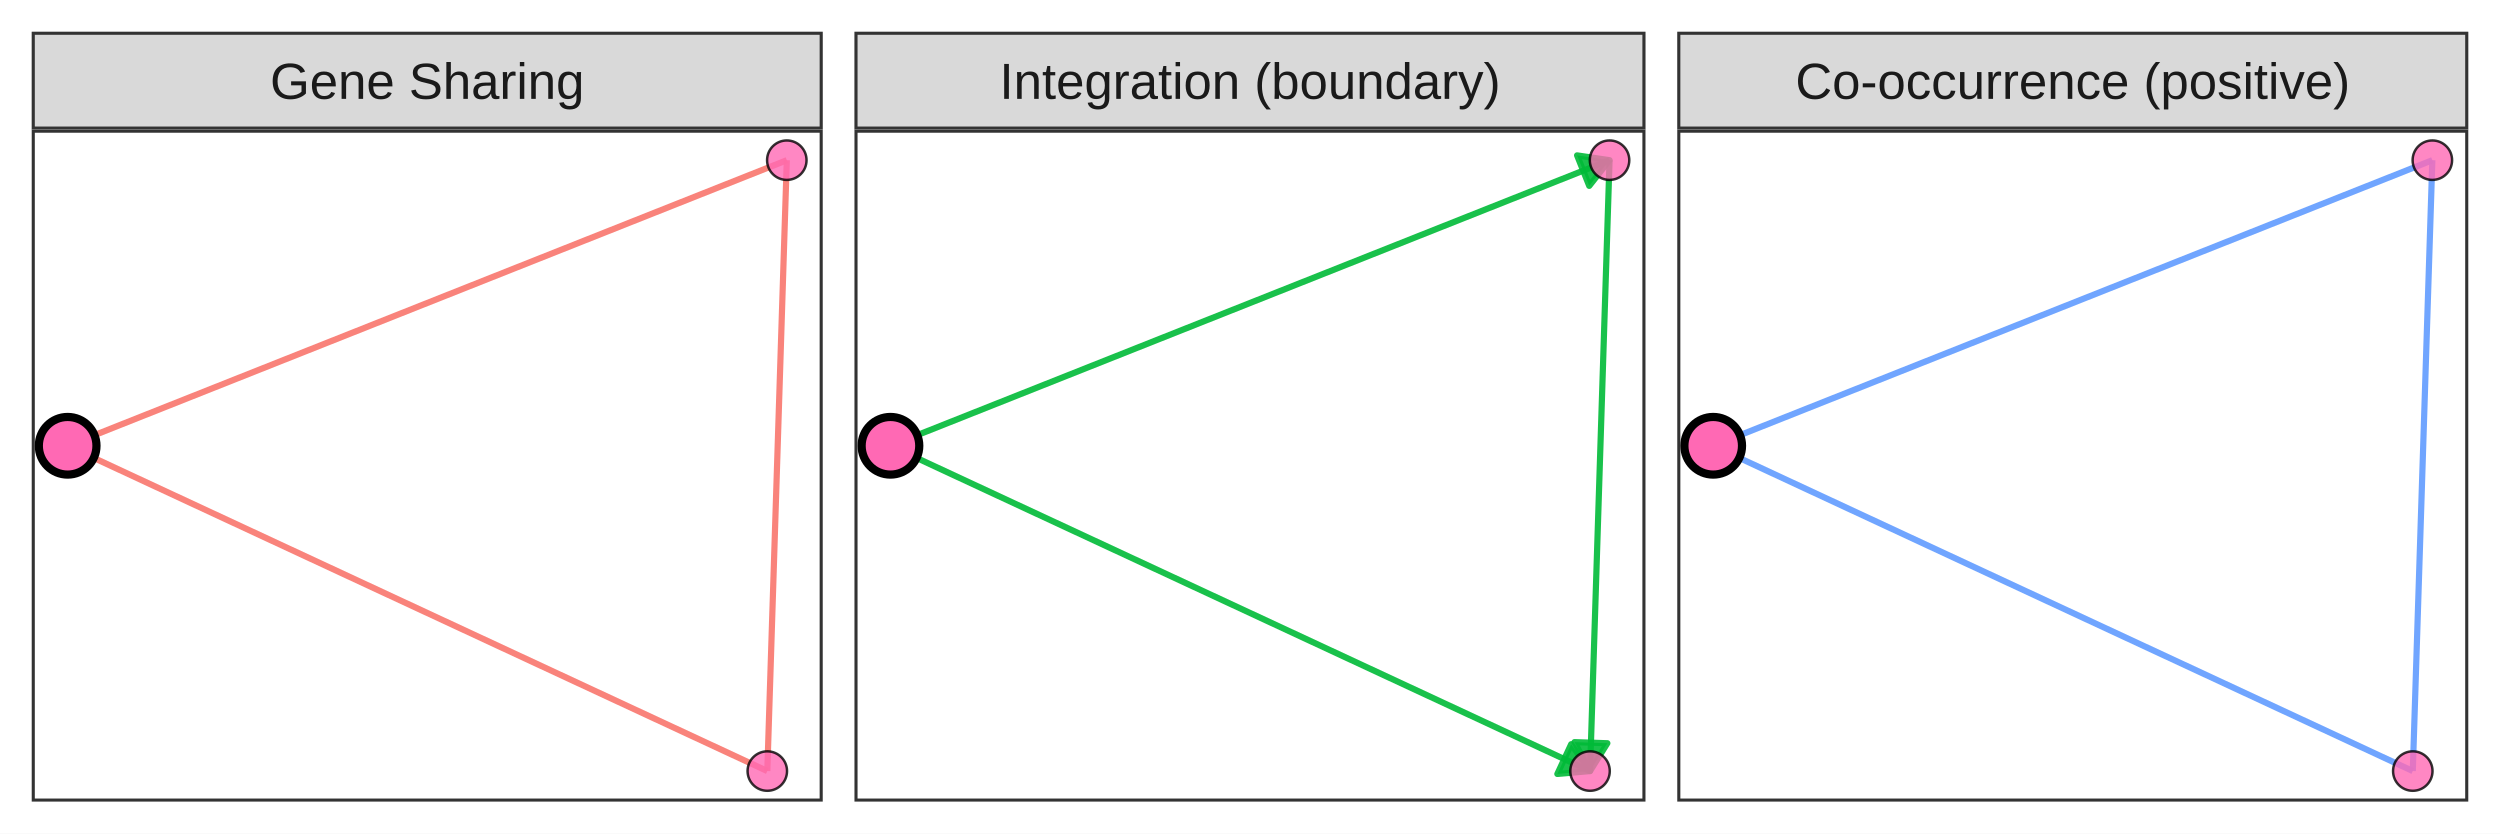
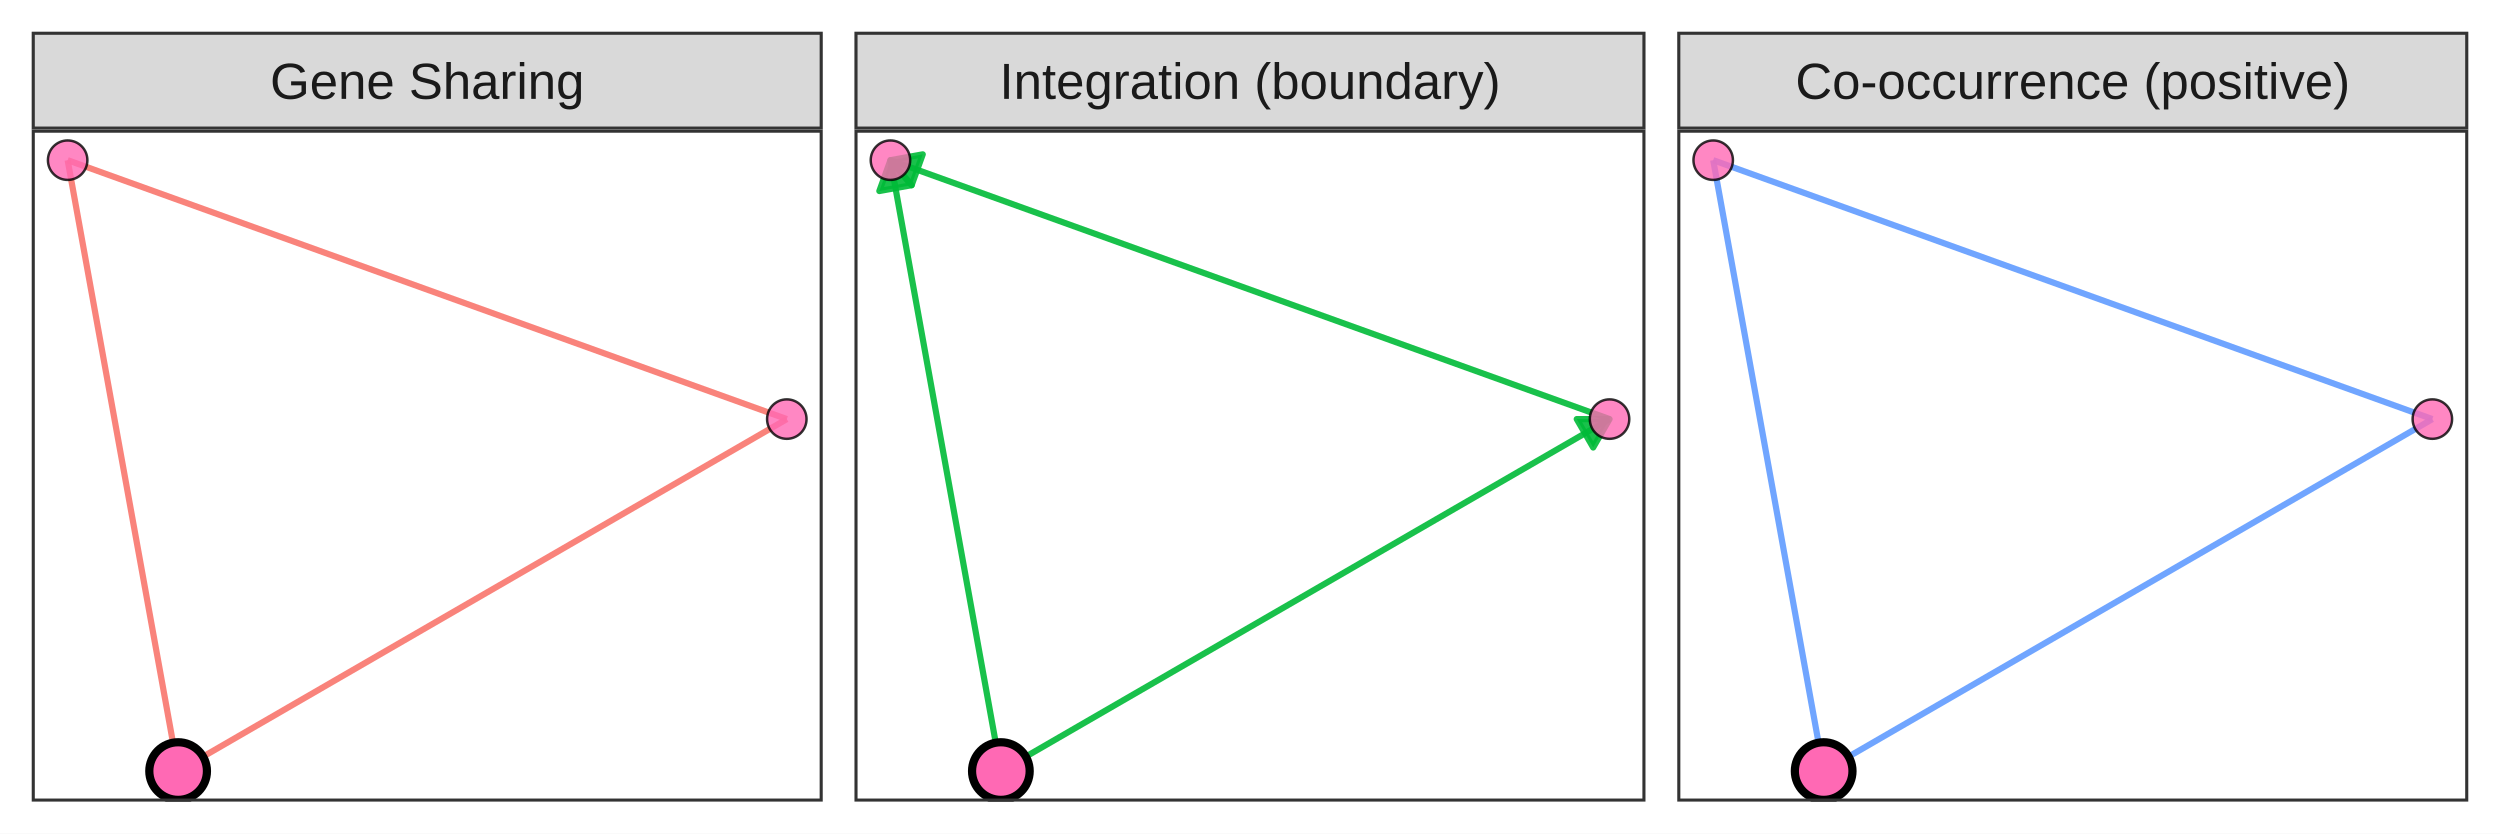
<svg xmlns="http://www.w3.org/2000/svg" width="432.00pt" height="144.00pt" viewBox="0 0 432.00 144.00">
  <g class="svglite">
    <defs>
      <style type="text/css">
    .svglite line, .svglite polyline, .svglite polygon, .svglite path, .svglite rect, .svglite circle {
      fill: none;
      stroke: #000000;
      stroke-linecap: round;
      stroke-linejoin: round;
      stroke-miterlimit: 10.00;
    }
    .svglite text {
      white-space: pre;
    }
    .svglite g.glyphgroup path {
      fill: inherit;
      stroke: none;
    }
  </style>
    </defs>
    <rect width="100%" height="100%" style="stroke: none; fill: #FFFFFF;" />
    <defs>
      <clipPath id="cpMC4wMHw0MzIuMDB8MC4wMHwxNDQuMDA=">
        <rect x="0.00" y="0.00" width="432.00" height="144.00" />
      </clipPath>
    </defs>
    <g clip-path="url(#cpMC4wMHw0MzIuMDB8MC4wMHwxNDQuMDA=)">
      <rect x="0" y="0.00" width="432.00" height="144.00" style="stroke-width: 1.07; stroke: #FFFFFF; fill: #FFFFFF;" />
    </g>
    <defs>
      <clipPath id="cpNS40OHwxNDIuMTd8MjIuNDB8MTM4LjUy">
        <rect x="5.48" y="22.40" width="136.69" height="116.12" />
      </clipPath>
    </defs>
    <g clip-path="url(#cpNS40OHwxNDIuMTd8MjIuNDB8MTM4LjUy)">
      <rect x="5.48" y="22.40" width="136.69" height="116.12" style="stroke-width: 1.07; stroke: none; fill: #FFFFFF;" />
-       <line x1="11.69" y1="77.03" x2="135.96" y2="27.68" style="stroke-width: 1.07; stroke: #F8766D; stroke-opacity: 0.90; stroke-linecap: butt;" />
-       <line x1="11.69" y1="77.03" x2="132.59" y2="133.24" style="stroke-width: 1.07; stroke: #F8766D; stroke-opacity: 0.90; stroke-linecap: butt;" />
-       <line x1="135.96" y1="27.68" x2="132.59" y2="133.24" style="stroke-width: 1.07; stroke: #F8766D; stroke-opacity: 0.90; stroke-linecap: butt;" />
-       <circle cx="11.69" cy="77.03" r="4.98" style="stroke-width: 1.42; fill: #FF69B4;" />
-       <circle cx="135.96" cy="27.68" r="3.41" style="stroke-width: 0.43; stroke: #000000; stroke-opacity: 0.80; fill: #FF69B4; fill-opacity: 0.80;" />
-       <circle cx="132.59" cy="133.24" r="3.41" style="stroke-width: 0.43; stroke: #000000; stroke-opacity: 0.80; fill: #FF69B4; fill-opacity: 0.80;" />
+       <line x1="30.78" y1="133.24" x2="135.96" y2="72.42" style="stroke-width: 1.07; stroke: #F8766D; stroke-opacity: 0.90; stroke-linecap: butt;" />
+       <line x1="30.78" y1="133.24" x2="11.69" y2="27.68" style="stroke-width: 1.07; stroke: #F8766D; stroke-opacity: 0.90; stroke-linecap: butt;" />
+       <line x1="135.96" y1="72.42" x2="11.69" y2="27.68" style="stroke-width: 1.07; stroke: #F8766D; stroke-opacity: 0.90; stroke-linecap: butt;" />
+       <circle cx="30.78" cy="133.24" r="4.98" style="stroke-width: 1.42; fill: #FF69B4;" />
+       <circle cx="135.96" cy="72.42" r="3.41" style="stroke-width: 0.43; stroke: #000000; stroke-opacity: 0.80; fill: #FF69B4; fill-opacity: 0.80;" />
+       <circle cx="11.69" cy="27.68" r="3.41" style="stroke-width: 0.43; stroke: #000000; stroke-opacity: 0.80; fill: #FF69B4; fill-opacity: 0.80;" />
      <rect x="5.48" y="22.40" width="136.69" height="116.12" style="stroke-width: 1.07; stroke: #333333;" />
    </g>
    <g clip-path="url(#cpMC4wMHw0MzIuMDB8MC4wMHwxNDQuMDA=)">
</g>
    <defs>
      <clipPath id="cpMTQ3LjY1fDI4NC4zNXwyMi40MHwxMzguNTI=">
        <rect x="147.65" y="22.40" width="136.69" height="116.12" />
      </clipPath>
    </defs>
    <g clip-path="url(#cpMTQ3LjY1fDI4NC4zNXwyMi40MHwxMzguNTI=)">
      <rect x="147.65" y="22.40" width="136.69" height="116.12" style="stroke-width: 1.07; stroke: none; fill: #FFFFFF;" />
-       <line x1="153.87" y1="77.03" x2="278.13" y2="27.68" style="stroke-width: 1.07; stroke: #00BA38; stroke-opacity: 0.90; stroke-linecap: butt;" />
-       <polygon points="274.62,32.12 278.13,27.68 272.52,26.85 " style="stroke-width: 1.07; stroke: #00BA38; stroke-opacity: 0.90; stroke-linecap: butt; fill: #00BA38; fill-opacity: 0.90;" />
-       <line x1="153.87" y1="77.03" x2="274.76" y2="133.24" style="stroke-width: 1.07; stroke: #00BA38; stroke-opacity: 0.90; stroke-linecap: butt;" />
-       <polygon points="269.11,133.74 274.76,133.24 271.50,128.60 " style="stroke-width: 1.07; stroke: #00BA38; stroke-opacity: 0.90; stroke-linecap: butt; fill: #00BA38; fill-opacity: 0.90;" />
-       <line x1="278.13" y1="27.68" x2="274.76" y2="133.24" style="stroke-width: 1.07; stroke: #00BA38; stroke-opacity: 0.90; stroke-linecap: butt;" />
-       <polygon points="272.08,128.24 274.76,133.24 277.75,128.43 " style="stroke-width: 1.07; stroke: #00BA38; stroke-opacity: 0.90; stroke-linecap: butt; fill: #00BA38; fill-opacity: 0.90;" />
-       <circle cx="153.87" cy="77.03" r="4.98" style="stroke-width: 1.42; fill: #FF69B4;" />
-       <circle cx="278.13" cy="27.68" r="3.41" style="stroke-width: 0.43; stroke: #000000; stroke-opacity: 0.80; fill: #FF69B4; fill-opacity: 0.80;" />
-       <circle cx="274.76" cy="133.24" r="3.41" style="stroke-width: 0.43; stroke: #000000; stroke-opacity: 0.80; fill: #FF69B4; fill-opacity: 0.80;" />
+       <line x1="172.95" y1="133.24" x2="278.13" y2="72.42" style="stroke-width: 1.07; stroke: #00BA38; stroke-opacity: 0.90; stroke-linecap: butt;" />
+       <polygon points="275.30,77.33 278.13,72.42 272.46,72.42 " style="stroke-width: 1.07; stroke: #00BA38; stroke-opacity: 0.90; stroke-linecap: butt; fill: #00BA38; fill-opacity: 0.90;" />
+       <line x1="172.95" y1="133.24" x2="153.87" y2="27.68" style="stroke-width: 1.07; stroke: #00BA38; stroke-opacity: 0.90; stroke-linecap: butt;" />
+       <polygon points="157.53,32.00 153.87,27.68 151.95,33.01 " style="stroke-width: 1.07; stroke: #00BA38; stroke-opacity: 0.90; stroke-linecap: butt; fill: #00BA38; fill-opacity: 0.90;" />
+       <line x1="278.13" y1="72.42" x2="153.87" y2="27.68" style="stroke-width: 1.07; stroke: #00BA38; stroke-opacity: 0.90; stroke-linecap: butt;" />
+       <polygon points="159.45,26.67 153.87,27.68 157.53,32.01 " style="stroke-width: 1.07; stroke: #00BA38; stroke-opacity: 0.90; stroke-linecap: butt; fill: #00BA38; fill-opacity: 0.90;" />
+       <circle cx="172.95" cy="133.24" r="4.98" style="stroke-width: 1.42; fill: #FF69B4;" />
+       <circle cx="278.13" cy="72.42" r="3.41" style="stroke-width: 0.43; stroke: #000000; stroke-opacity: 0.80; fill: #FF69B4; fill-opacity: 0.80;" />
+       <circle cx="153.87" cy="27.68" r="3.41" style="stroke-width: 0.43; stroke: #000000; stroke-opacity: 0.80; fill: #FF69B4; fill-opacity: 0.80;" />
      <rect x="147.65" y="22.40" width="136.69" height="116.12" style="stroke-width: 1.07; stroke: #333333;" />
    </g>
    <g clip-path="url(#cpMC4wMHw0MzIuMDB8MC4wMHwxNDQuMDA=)">
</g>
    <defs>
      <clipPath id="cpMjg5LjgzfDQyNi41MnwyMi40MHwxMzguNTI=">
        <rect x="289.83" y="22.40" width="136.69" height="116.12" />
      </clipPath>
    </defs>
    <g clip-path="url(#cpMjg5LjgzfDQyNi41MnwyMi40MHwxMzguNTI=)">
      <rect x="289.83" y="22.40" width="136.69" height="116.12" style="stroke-width: 1.07; stroke: none; fill: #FFFFFF;" />
-       <line x1="296.04" y1="77.03" x2="420.31" y2="27.68" style="stroke-width: 1.07; stroke: #619CFF; stroke-opacity: 0.90; stroke-linecap: butt;" />
-       <line x1="296.04" y1="77.03" x2="416.93" y2="133.24" style="stroke-width: 1.07; stroke: #619CFF; stroke-opacity: 0.90; stroke-linecap: butt;" />
-       <line x1="420.31" y1="27.68" x2="416.93" y2="133.24" style="stroke-width: 1.07; stroke: #619CFF; stroke-opacity: 0.90; stroke-linecap: butt;" />
-       <circle cx="296.04" cy="77.03" r="4.98" style="stroke-width: 1.42; fill: #FF69B4;" />
-       <circle cx="420.31" cy="27.68" r="3.41" style="stroke-width: 0.43; stroke: #000000; stroke-opacity: 0.80; fill: #FF69B4; fill-opacity: 0.80;" />
-       <circle cx="416.93" cy="133.24" r="3.41" style="stroke-width: 0.43; stroke: #000000; stroke-opacity: 0.80; fill: #FF69B4; fill-opacity: 0.80;" />
+       <line x1="315.13" y1="133.24" x2="420.31" y2="72.42" style="stroke-width: 1.07; stroke: #619CFF; stroke-opacity: 0.90; stroke-linecap: butt;" />
+       <line x1="315.13" y1="133.24" x2="296.04" y2="27.68" style="stroke-width: 1.07; stroke: #619CFF; stroke-opacity: 0.90; stroke-linecap: butt;" />
+       <line x1="420.31" y1="72.42" x2="296.04" y2="27.68" style="stroke-width: 1.07; stroke: #619CFF; stroke-opacity: 0.90; stroke-linecap: butt;" />
+       <circle cx="315.13" cy="133.24" r="4.98" style="stroke-width: 1.42; fill: #FF69B4;" />
+       <circle cx="420.31" cy="72.42" r="3.41" style="stroke-width: 0.43; stroke: #000000; stroke-opacity: 0.80; fill: #FF69B4; fill-opacity: 0.80;" />
+       <circle cx="296.04" cy="27.68" r="3.41" style="stroke-width: 0.43; stroke: #000000; stroke-opacity: 0.80; fill: #FF69B4; fill-opacity: 0.80;" />
      <rect x="289.83" y="22.40" width="136.69" height="116.12" style="stroke-width: 1.07; stroke: #333333;" />
    </g>
    <g clip-path="url(#cpMC4wMHw0MzIuMDB8MC4wMHwxNDQuMDA=)">
</g>
    <defs>
      <clipPath id="cpNS40OHwxNDIuMTd8NS40OHwyMi40MA==">
        <rect x="5.48" y="5.48" width="136.69" height="16.92" />
      </clipPath>
    </defs>
    <g clip-path="url(#cpNS40OHwxNDIuMTd8NS40OHwyMi40MA==)">
      <rect x="5.48" y="5.48" width="136.69" height="16.92" style="stroke-width: 1.07; stroke: #333333; fill: #D9D9D9;" />
      <text x="73.83" y="17.09" text-anchor="middle" style="font-size: 8.80px;fill: #1A1A1A; font-family: &quot;Arial&quot;;" textLength="54.27px" lengthAdjust="spacingAndGlyphs">Gene Sharing</text>
    </g>
    <g clip-path="url(#cpMC4wMHw0MzIuMDB8MC4wMHwxNDQuMDA=)">
</g>
    <defs>
      <clipPath id="cpMTQ3LjY1fDI4NC4zNXw1LjQ4fDIyLjQw">
        <rect x="147.65" y="5.48" width="136.69" height="16.92" />
      </clipPath>
    </defs>
    <g clip-path="url(#cpMTQ3LjY1fDI4NC4zNXw1LjQ4fDIyLjQw)">
      <rect x="147.65" y="5.48" width="136.69" height="16.92" style="stroke-width: 1.07; stroke: #333333; fill: #D9D9D9;" />
      <text x="216.00" y="17.09" text-anchor="middle" style="font-size: 8.80px;fill: #1A1A1A; font-family: &quot;Arial&quot;;" textLength="86.48px" lengthAdjust="spacingAndGlyphs">Integration (boundary)</text>
    </g>
    <g clip-path="url(#cpMC4wMHw0MzIuMDB8MC4wMHwxNDQuMDA=)">
</g>
    <defs>
      <clipPath id="cpMjg5LjgzfDQyNi41Mnw1LjQ4fDIyLjQw">
        <rect x="289.83" y="5.48" width="136.69" height="16.92" />
      </clipPath>
    </defs>
    <g clip-path="url(#cpMjg5LjgzfDQyNi41Mnw1LjQ4fDIyLjQw)">
      <rect x="289.83" y="5.48" width="136.69" height="16.92" style="stroke-width: 1.07; stroke: #333333; fill: #D9D9D9;" />
      <text x="358.17" y="17.09" text-anchor="middle" style="font-size: 8.80px;fill: #1A1A1A; font-family: &quot;Arial&quot;;" textLength="95.80px" lengthAdjust="spacingAndGlyphs">Co-occurrence (positive)</text>
    </g>
    <g clip-path="url(#cpMC4wMHw0MzIuMDB8MC4wMHwxNDQuMDA=)">
</g>
  </g>
</svg>
